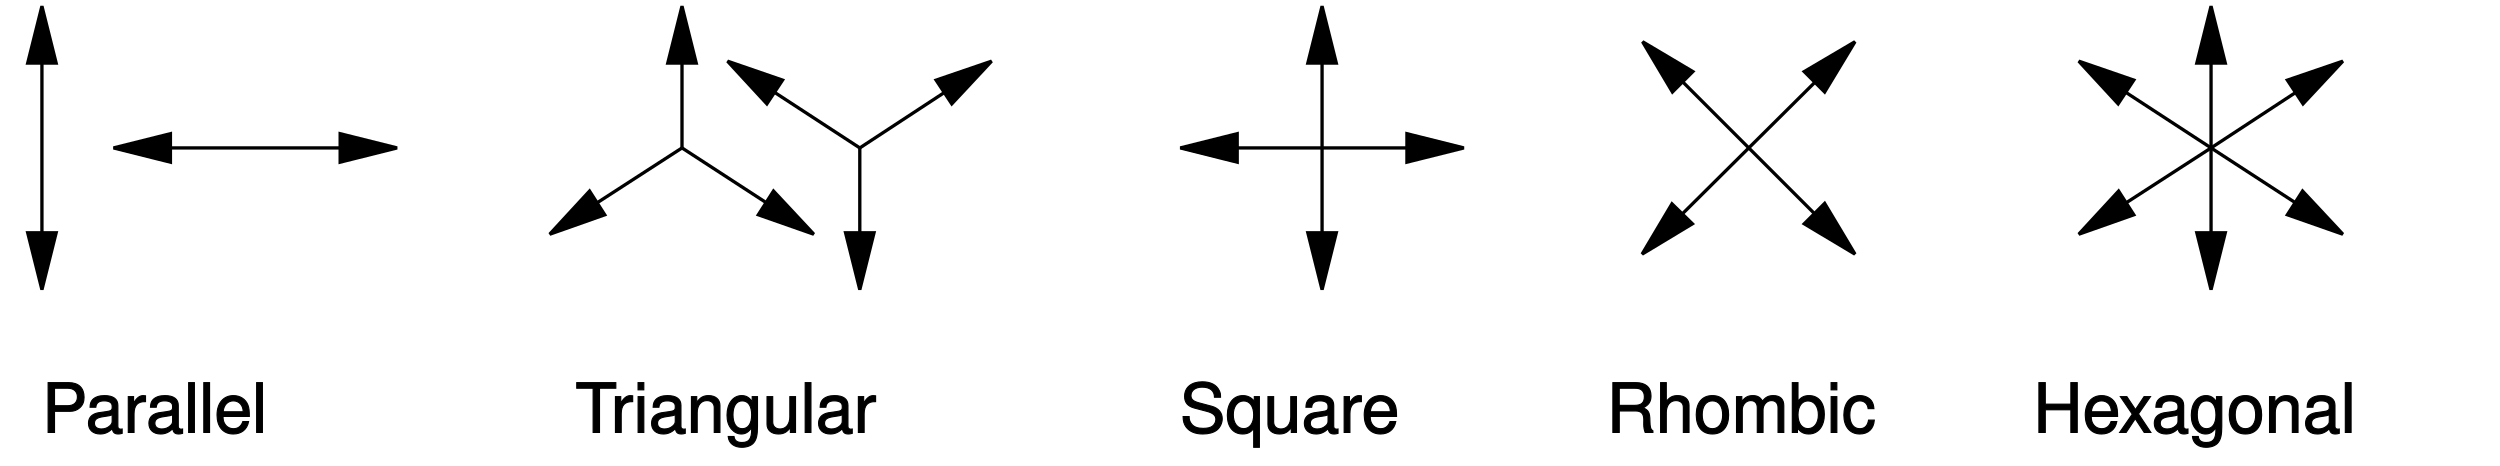
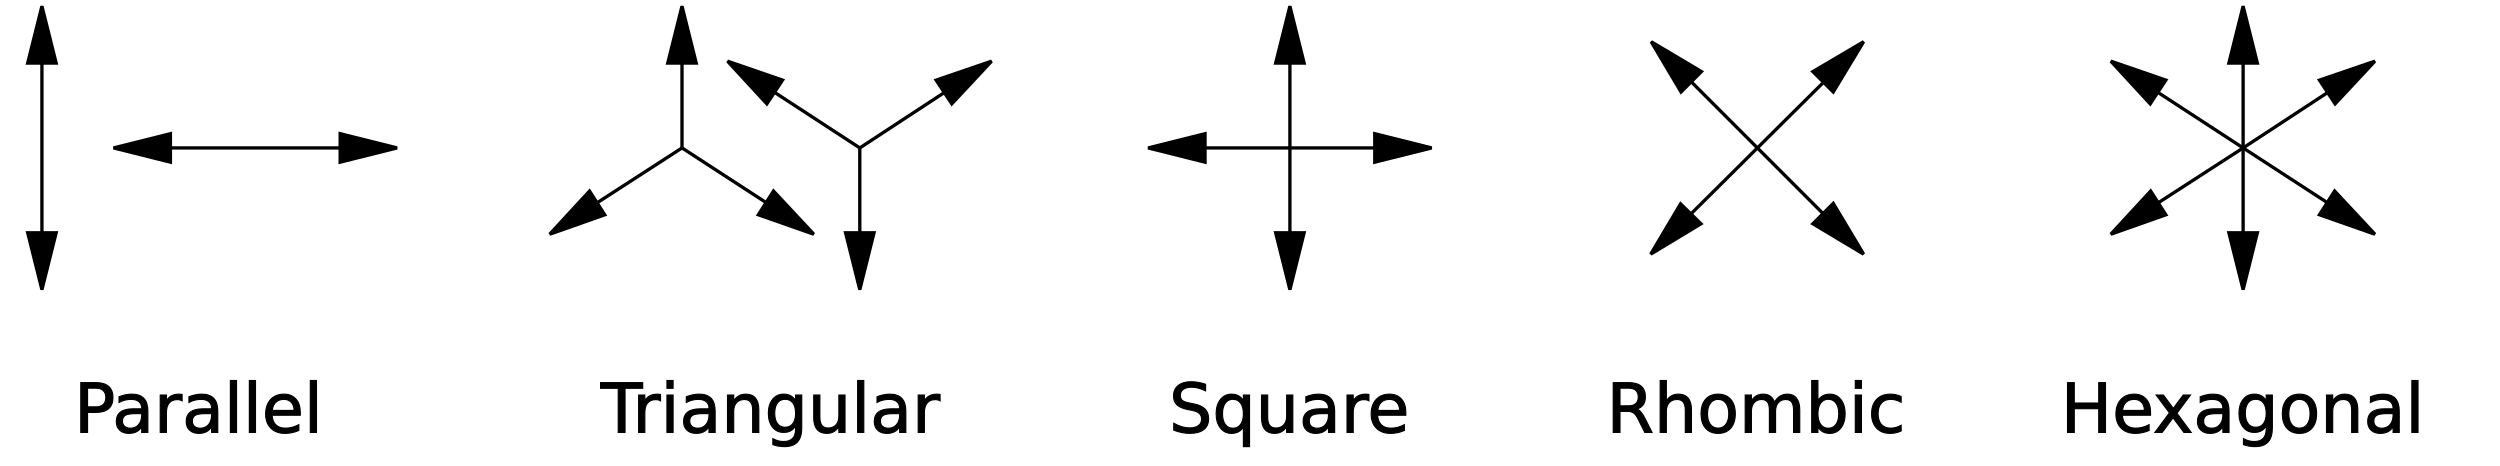
- <svg xmlns="http://www.w3.org/2000/svg" width="4.3in" height="0.8in" viewBox="483 3288 5180 981" id="svg2">
+ <svg xmlns="http://www.w3.org/2000/svg" width="4.3in" height="0.8in" viewBox="483 3288 5180 981" id="svg2" version="1.1">
  <defs id="defs102">
    </defs>
-   <g style="stroke-width:.025in; stroke:black; fill:none" id="g4">
-     <polyline points="3045,3600 3405,3600 " style="stroke:#000000;stroke-width:7; stroke-linejoin:miter; stroke-linecap:butt; " id="polyline6" />
-     <polygon points="3404 3630 3524 3600 3404 3570 3404 3630  " style="stroke:#000000;stroke-width:7; fill:#000000;" id="polygon8" />
-     <polygon points="3046 3570 2926 3600 3046 3630 3046 3570  " style="stroke:#000000;stroke-width:7; fill:#000000;" id="polygon10" />
-     <polyline points="3225,3781 3225,3419 " style="stroke:#000000;stroke-width:7; stroke-linejoin:miter; stroke-linecap:butt; " id="polyline12" />
-     <polygon points="3255 3421 3225 3301 3195 3421 3255 3421  " style="stroke:#000000;stroke-width:7; fill:#000000;" id="polygon14" />
-     <polygon points="3195 3779 3225 3899 3255 3779 3195 3779  " style="stroke:#000000;stroke-width:7; fill:#000000;" id="polygon16" />
-     <polyline points="1875,3600 1875,3419 " style="stroke:#000000;stroke-width:7; stroke-linejoin:miter; stroke-linecap:butt; " id="polyline18" />
-     <polygon points="1905 3421 1875 3301 1845 3421 1905 3421  " style="stroke:#000000;stroke-width:7; fill:#000000;" id="polygon20" />
-     <polyline points="1875,3600 1694,3717 " style="stroke:#000000;stroke-width:7; stroke-linejoin:miter; stroke-linecap:butt; " id="polyline22" />
-     <polygon points="1680 3691 1596 3782 1712 3741 1680 3691  " style="stroke:#000000;stroke-width:7; fill:#000000;" id="polygon24" />
-     <polyline points="1875,3600 2055,3717 " style="stroke:#000000;stroke-width:7; stroke-linejoin:miter; stroke-linecap:butt; " id="polyline26" />
-     <polygon points="2036 3741 2153 3782 2068 3691 2036 3741  " style="stroke:#000000;stroke-width:7; fill:#000000;" id="polygon28" />
-     <polyline points="2250,3600 2250,3780 " style="stroke:#000000;stroke-width:7; stroke-linejoin:miter; stroke-linecap:butt; " id="polyline30" />
-     <polygon points="2220 3779 2250 3899 2280 3779 2220 3779  " style="stroke:#000000;stroke-width:7; fill:#000000;" id="polygon32" />
-     <polyline points="2250,3600 2069,3482 " style="stroke:#000000;stroke-width:7; stroke-linejoin:miter; stroke-linecap:butt; " id="polyline34" />
-     <polygon points="2087 3457 1971 3417 2054 3507 2087 3457  " style="stroke:#000000;stroke-width:7; fill:#000000;" id="polygon36" />
-     <polyline points="2250,3600 2430,3482 " style="stroke:#000000;stroke-width:7; stroke-linejoin:miter; stroke-linecap:butt; " id="polyline38" />
-     <polygon points="2444 3507 2528 3417 2411 3457 2444 3507  " style="stroke:#000000;stroke-width:7; fill:#000000;" id="polygon40" />
-     <polyline points="5100,3600 5100,3419 " style="stroke:#000000;stroke-width:7; stroke-linejoin:miter; stroke-linecap:butt; " id="polyline42" />
-     <polygon points="5130 3421 5100 3301 5070 3421 5130 3421  " style="stroke:#000000;stroke-width:7; fill:#000000;" id="polygon44" />
-     <polyline points="5100,3600 4919,3717 " style="stroke:#000000;stroke-width:7; stroke-linejoin:miter; stroke-linecap:butt; " id="polyline46" />
-     <polygon points="4905 3691 4821 3782 4937 3741 4905 3691  " style="stroke:#000000;stroke-width:7; fill:#000000;" id="polygon48" />
-     <polyline points="5100,3600 5280,3717 " style="stroke:#000000;stroke-width:7; stroke-linejoin:miter; stroke-linecap:butt; " id="polyline50" />
-     <polygon points="5261 3741 5378 3782 5293 3691 5261 3741  " style="stroke:#000000;stroke-width:7; fill:#000000;" id="polygon52" />
-     <polyline points="5100,3600 5100,3780 " style="stroke:#000000;stroke-width:7; stroke-linejoin:miter; stroke-linecap:butt; " id="polyline54" />
-     <polygon points="5070 3779 5100 3899 5130 3779 5070 3779  " style="stroke:#000000;stroke-width:7; fill:#000000;" id="polygon56" />
-     <polyline points="5100,3600 4919,3482 " style="stroke:#000000;stroke-width:7; stroke-linejoin:miter; stroke-linecap:butt; " id="polyline58" />
-     <polygon points="4937 3457 4821 3417 4904 3507 4937 3457  " style="stroke:#000000;stroke-width:7; fill:#000000;" id="polygon60" />
-     <polyline points="5100,3600 5280,3482 " style="stroke:#000000;stroke-width:7; stroke-linejoin:miter; stroke-linecap:butt; " id="polyline62" />
-     <polygon points="5294 3507 5378 3417 5261 3457 5294 3507  " style="stroke:#000000;stroke-width:7; fill:#000000;" id="polygon64" />
-     <polyline points="795,3600 1155,3600 " style="stroke:#000000;stroke-width:7; stroke-linejoin:miter; stroke-linecap:butt; " id="polyline66" />
-     <polygon points="1154 3630 1274 3600 1154 3570 1154 3630  " style="stroke:#000000;stroke-width:7; fill:#000000;" id="polygon68" />
-     <polygon points="796 3570 676 3600 796 3630 796 3570  " style="stroke:#000000;stroke-width:7; fill:#000000;" id="polygon70" />
-     <polyline points="525,3781 525,3419 " style="stroke:#000000;stroke-width:7; stroke-linejoin:miter; stroke-linecap:butt; " id="polyline72" />
-     <polygon points="555 3421 525 3301 495 3421 555 3421  " style="stroke:#000000;stroke-width:7; fill:#000000;" id="polygon74" />
-     <polygon points="495 3779 525 3899 555 3779 495 3779  " style="stroke:#000000;stroke-width:7; fill:#000000;" id="polygon76" />
-     <polyline points="3985,3460 4265,3740 " style="stroke:#000000;stroke-width:7; stroke-linejoin:miter; stroke-linecap:butt; " id="polyline78" />
-     <polygon points="4242 3760 4349 3824 4285 3717 4242 3760  " style="stroke:#000000;stroke-width:7; fill:#000000;" id="polygon80" />
-     <polygon points="4007 3439 3901 3376 3964 3482 4007 3439  " style="stroke:#000000;stroke-width:7; fill:#000000;" id="polygon82" />
-     <polyline points="4266,3460 3984,3740 " style="stroke:#000000;stroke-width:7; stroke-linejoin:miter; stroke-linecap:butt; " id="polyline84" />
-     <polygon points="3963 3718 3900 3824 4006 3760 3963 3718  " style="stroke:#000000;stroke-width:7; fill:#000000;" id="polygon86" />
-     <polygon points="4285 3482 4349 3376 4242 3439 4285 3482  " style="stroke:#000000;stroke-width:7; fill:#000000;" id="polygon88" />
-     <text xml:space="preserve" x="525" y="4200" stroke="#000000" fill="#000000" font-family="Helvetica" font-style="normal" font-weight="normal" font-size="144" text-anchor="start" id="text90">Parallel</text>
-     <text xml:space="preserve" x="1650" y="4200" stroke="#000000" fill="#000000" font-family="Helvetica" font-style="normal" font-weight="normal" font-size="144" text-anchor="start" id="text92">Triangular</text>
-     <text xml:space="preserve" x="2925" y="4200" stroke="#000000" fill="#000000" font-family="Helvetica" font-style="normal" font-weight="normal" font-size="144" text-anchor="start" id="text94">Square</text>
-     <text xml:space="preserve" x="3825" y="4200" stroke="#000000" fill="#000000" font-family="Helvetica" font-style="normal" font-weight="normal" font-size="144" text-anchor="start" id="text96">Rhombic</text>
-     <text xml:space="preserve" x="4725" y="4200" stroke="#000000" fill="#000000" font-family="Helvetica" font-style="normal" font-weight="normal" font-size="144" text-anchor="start" id="text98">Hexagonal</text>
+   <g id="g2906" transform="translate(-67.8495,0)">
+     <polyline points="3045,3600 3405,3600 " style="fill:none;stroke:#000000;stroke-width:7;stroke-linecap:butt;stroke-linejoin:miter" id="polyline6" />
+     <polygon points="3404,3630 3404,3630 3524,3600 3404,3570 " style="fill:#000000;stroke:#000000;stroke-width:7" id="polygon8" />
+     <polygon points="3046,3570 3046,3570 2926,3600 3046,3630 " style="fill:#000000;stroke:#000000;stroke-width:7" id="polygon10" />
+     <polyline points="3225,3781 3225,3419 " style="fill:none;stroke:#000000;stroke-width:7;stroke-linecap:butt;stroke-linejoin:miter" id="polyline12" />
+     <polygon points="3255,3421 3255,3421 3225,3301 3195,3421 " style="fill:#000000;stroke:#000000;stroke-width:7" id="polygon14" />
+     <polygon points="3195,3779 3195,3779 3225,3899 3255,3779 " style="fill:#000000;stroke:#000000;stroke-width:7" id="polygon16" />
  </g>
+   <g id="g2914">
+     <polyline points="1875,3600 1875,3419 " style="fill:none;stroke:#000000;stroke-width:7;stroke-linecap:butt;stroke-linejoin:miter" id="polyline18" />
+     <polygon points="1845,3421 1905,3421 1905,3421 1875,3301 " style="fill:#000000;stroke:#000000;stroke-width:7" id="polygon20" />
+     <polyline points="1875,3600 1694,3717 " style="fill:none;stroke:#000000;stroke-width:7;stroke-linecap:butt;stroke-linejoin:miter" id="polyline22" />
+     <polygon points="1712,3741 1680,3691 1680,3691 1596,3782 " style="fill:#000000;stroke:#000000;stroke-width:7" id="polygon24" />
+     <polyline points="1875,3600 2055,3717 " style="fill:none;stroke:#000000;stroke-width:7;stroke-linecap:butt;stroke-linejoin:miter" id="polyline26" />
+     <polygon points="2068,3691 2036,3741 2036,3741 2153,3782 " style="fill:#000000;stroke:#000000;stroke-width:7" id="polygon28" />
+     <polyline points="2250,3600 2250,3780 " style="fill:none;stroke:#000000;stroke-width:7;stroke-linecap:butt;stroke-linejoin:miter" id="polyline30" />
+     <polygon points="2280,3779 2220,3779 2220,3779 2250,3899 " style="fill:#000000;stroke:#000000;stroke-width:7" id="polygon32" />
+     <polyline points="2250,3600 2069,3482 " style="fill:none;stroke:#000000;stroke-width:7;stroke-linecap:butt;stroke-linejoin:miter" id="polyline34" />
+     <polygon points="2054,3507 2087,3457 2087,3457 1971,3417 " style="fill:#000000;stroke:#000000;stroke-width:7" id="polygon36" />
+     <polyline points="2250,3600 2430,3482 " style="fill:none;stroke:#000000;stroke-width:7;stroke-linecap:butt;stroke-linejoin:miter" id="polyline38" />
+     <polygon points="2411,3457 2444,3507 2444,3507 2528,3417 " style="fill:#000000;stroke:#000000;stroke-width:7" id="polygon40" />
+   </g>
+   <g id="g2944" transform="translate(67.63328,0)">
+     <polyline points="5100,3600 5100,3419 " style="fill:none;stroke:#000000;stroke-width:7;stroke-linecap:butt;stroke-linejoin:miter" id="polyline42" />
+     <polygon points="5130,3421 5100,3301 5070,3421 5130,3421 " style="fill:#000000;stroke:#000000;stroke-width:7" id="polygon44" />
+     <polyline points="5100,3600 4919,3717 " style="fill:none;stroke:#000000;stroke-width:7;stroke-linecap:butt;stroke-linejoin:miter" id="polyline46" />
+     <polygon points="4905,3691 4821,3782 4937,3741 4905,3691 " style="fill:#000000;stroke:#000000;stroke-width:7" id="polygon48" />
+     <polyline points="5100,3600 5280,3717 " style="fill:none;stroke:#000000;stroke-width:7;stroke-linecap:butt;stroke-linejoin:miter" id="polyline50" />
+     <polygon points="5261,3741 5378,3782 5293,3691 5261,3741 " style="fill:#000000;stroke:#000000;stroke-width:7" id="polygon52" />
+     <polyline points="5100,3600 5100,3780 " style="fill:none;stroke:#000000;stroke-width:7;stroke-linecap:butt;stroke-linejoin:miter" id="polyline54" />
+     <polygon points="5070,3779 5100,3899 5130,3779 5070,3779 " style="fill:#000000;stroke:#000000;stroke-width:7" id="polygon56" />
+     <polyline points="5100,3600 4919,3482 " style="fill:none;stroke:#000000;stroke-width:7;stroke-linecap:butt;stroke-linejoin:miter" id="polyline58" />
+     <polygon points="4937,3457 4821,3417 4904,3507 4937,3457 " style="fill:#000000;stroke:#000000;stroke-width:7" id="polygon60" />
+     <polyline points="5100,3600 5280,3482 " style="fill:none;stroke:#000000;stroke-width:7;stroke-linecap:butt;stroke-linejoin:miter" id="polyline62" />
+     <polygon points="5294,3507 5378,3417 5261,3457 5294,3507 " style="fill:#000000;stroke:#000000;stroke-width:7" id="polygon64" />
+   </g>
+   <g id="g2928">
+     <polyline points="795,3600 1155,3600 " style="fill:none;stroke:#000000;stroke-width:7;stroke-linecap:butt;stroke-linejoin:miter" id="polyline66" />
+     <polygon points="1154,3570 1154,3630 1154,3630 1274,3600 " style="fill:#000000;stroke:#000000;stroke-width:7" id="polygon68" />
+     <polygon points="796,3630 796,3570 796,3570 676,3600 " style="fill:#000000;stroke:#000000;stroke-width:7" id="polygon70" />
+     <polyline points="525,3781 525,3419 " style="fill:none;stroke:#000000;stroke-width:7;stroke-linecap:butt;stroke-linejoin:miter" id="polyline72" />
+     <polygon points="495,3421 555,3421 555,3421 525,3301 " style="fill:#000000;stroke:#000000;stroke-width:7" id="polygon74" />
+     <polygon points="555,3779 495,3779 495,3779 525,3899 " style="fill:#000000;stroke:#000000;stroke-width:7" id="polygon76" />
+   </g>
+   <g id="g2936" transform="translate(18.17188,0)">
+     <polyline points="3985,3460 4265,3740 " style="fill:none;stroke:#000000;stroke-width:7;stroke-linecap:butt;stroke-linejoin:miter" id="polyline78" />
+     <polygon points="4242,3760 4242,3760 4349,3824 4285,3717 " style="fill:#000000;stroke:#000000;stroke-width:7" id="polygon80" />
+     <polygon points="4007,3439 4007,3439 3901,3376 3964,3482 " style="fill:#000000;stroke:#000000;stroke-width:7" id="polygon82" />
+     <polyline points="4266,3460 3984,3740 " style="fill:none;stroke:#000000;stroke-width:7;stroke-linecap:butt;stroke-linejoin:miter" id="polyline84" />
+     <polygon points="3963,3718 3963,3718 3900,3824 4006,3760 " style="fill:#000000;stroke:#000000;stroke-width:7" id="polygon86" />
+     <polygon points="4285,3482 4285,3482 4349,3376 4242,3439 " style="fill:#000000;stroke:#000000;stroke-width:7" id="polygon88" />
+   </g>
+   <text style="font-size:144px;font-style:normal;font-weight:normal;text-anchor:start;fill:#000000;stroke:#000000;stroke-width:0.025in;font-family:DejaVu Sans" id="text90" font-size="144" font-weight="normal" font-style="normal" y="4200" x="592.849" xml:space="preserve">Parallel</text>
+   <text style="font-size:144px;font-style:normal;font-weight:normal;text-anchor:start;fill:#000000;stroke:#000000;stroke-width:0.025in;font-family:DejaVu Sans" id="text92" font-size="144" font-weight="normal" font-style="normal" y="4200" x="1703.688" xml:space="preserve">Triangular</text>
+   <text style="font-size:144px;font-style:normal;font-weight:normal;text-anchor:start;fill:#000000;stroke:#000000;stroke-width:0.025in;font-family:DejaVu Sans" id="text94" font-size="144" font-weight="normal" font-style="normal" y="4200" x="2902.268" xml:space="preserve">Square</text>
+   <text style="font-size:144px;font-style:normal;font-weight:normal;text-anchor:start;fill:#000000;stroke:#000000;stroke-width:0.025in;font-family:DejaVu Sans" id="text96" font-size="144" font-weight="normal" font-style="normal" y="4200" x="3825" xml:space="preserve">Rhombic</text>
+   <text style="font-size:144px;font-style:normal;font-weight:normal;text-anchor:start;fill:#000000;stroke:#000000;stroke-width:0.025in;font-family:DejaVu Sans" id="text98" font-size="144" font-weight="normal" font-style="normal" y="4200" x="4783.157" xml:space="preserve">Hexagonal</text>
</svg>
